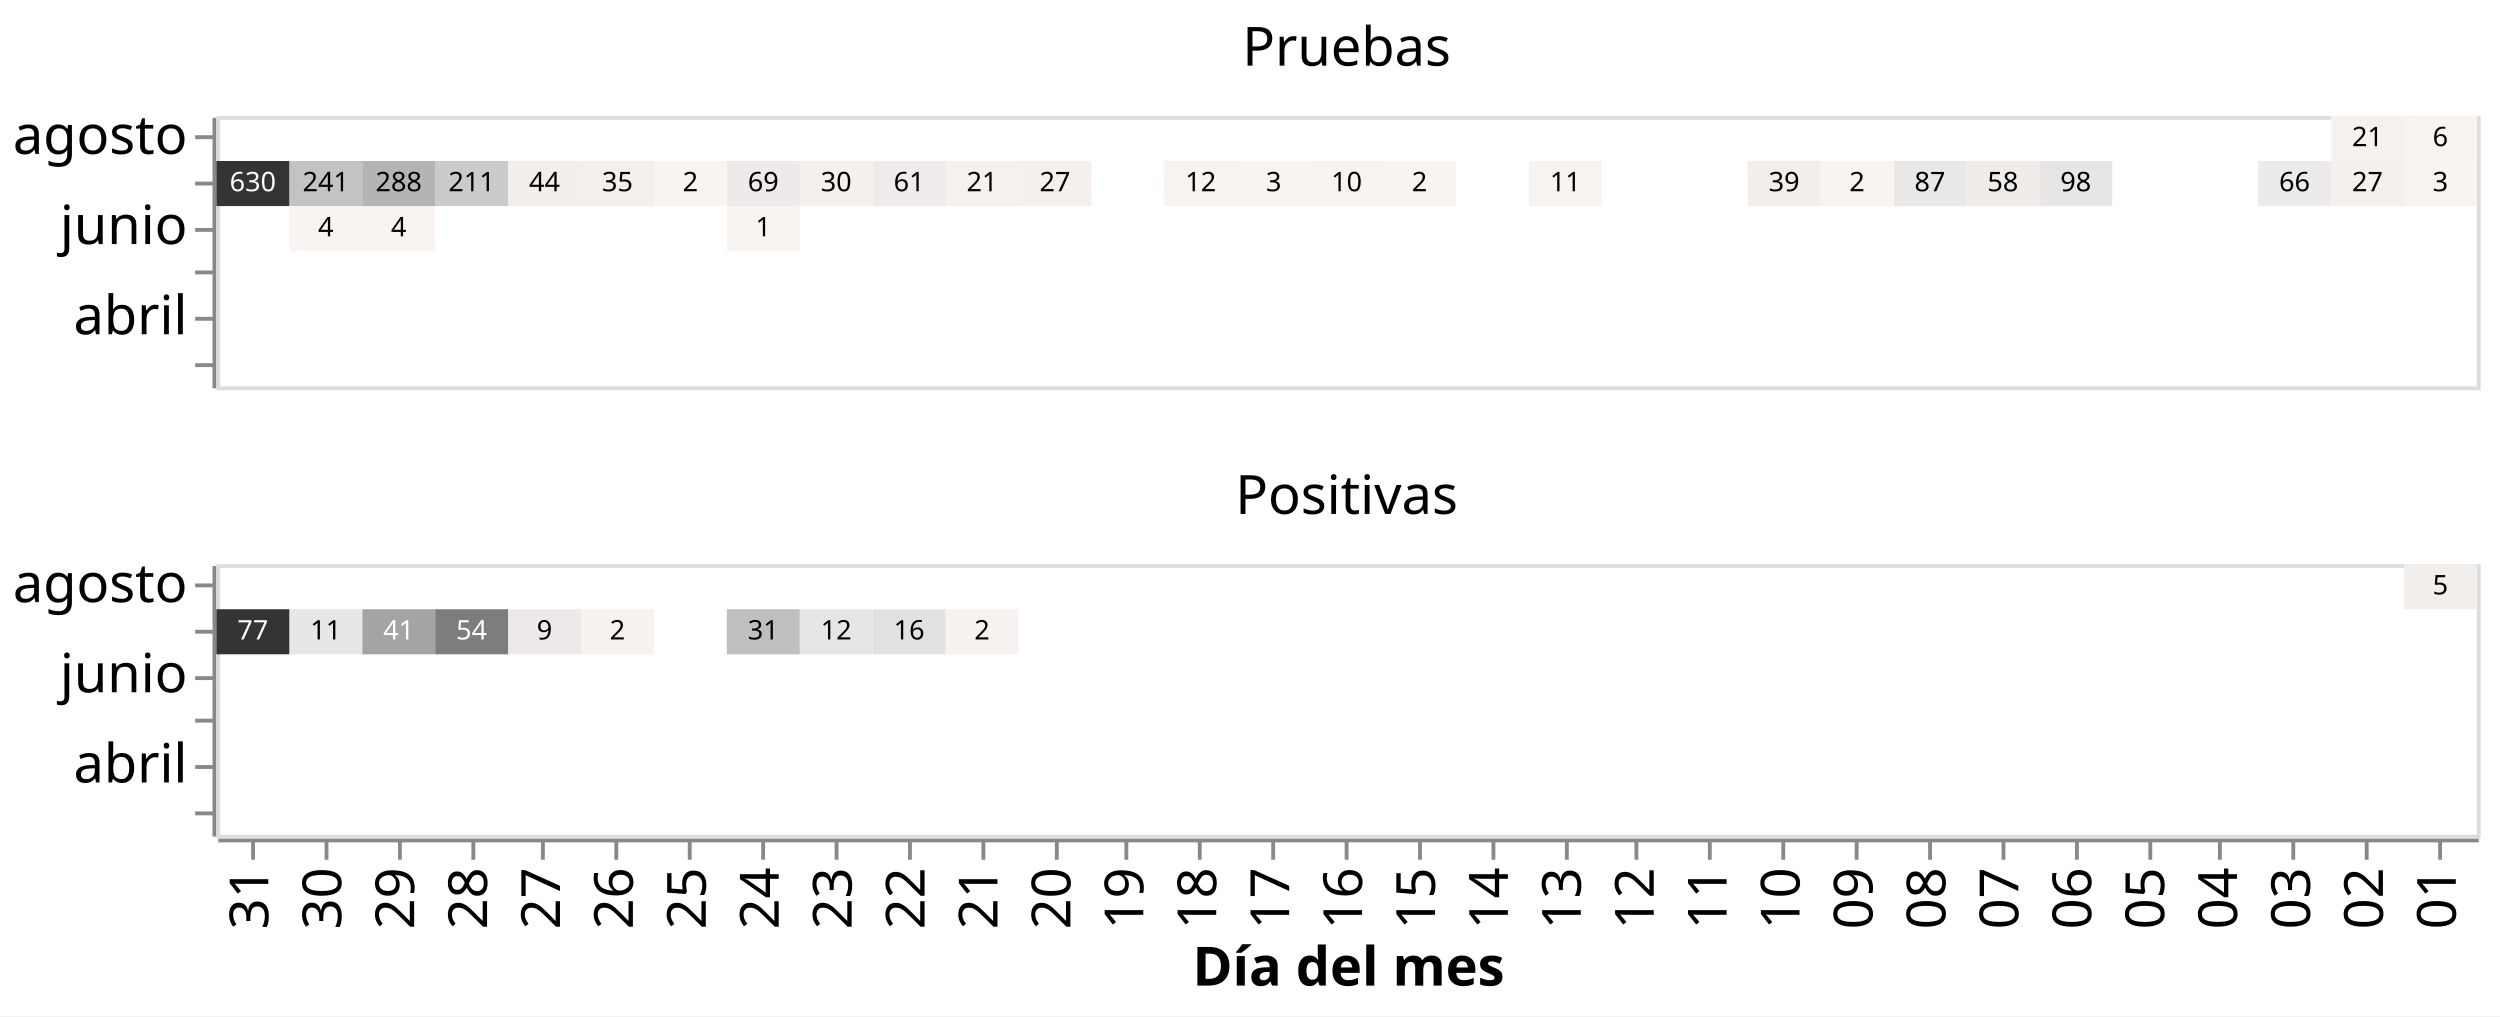
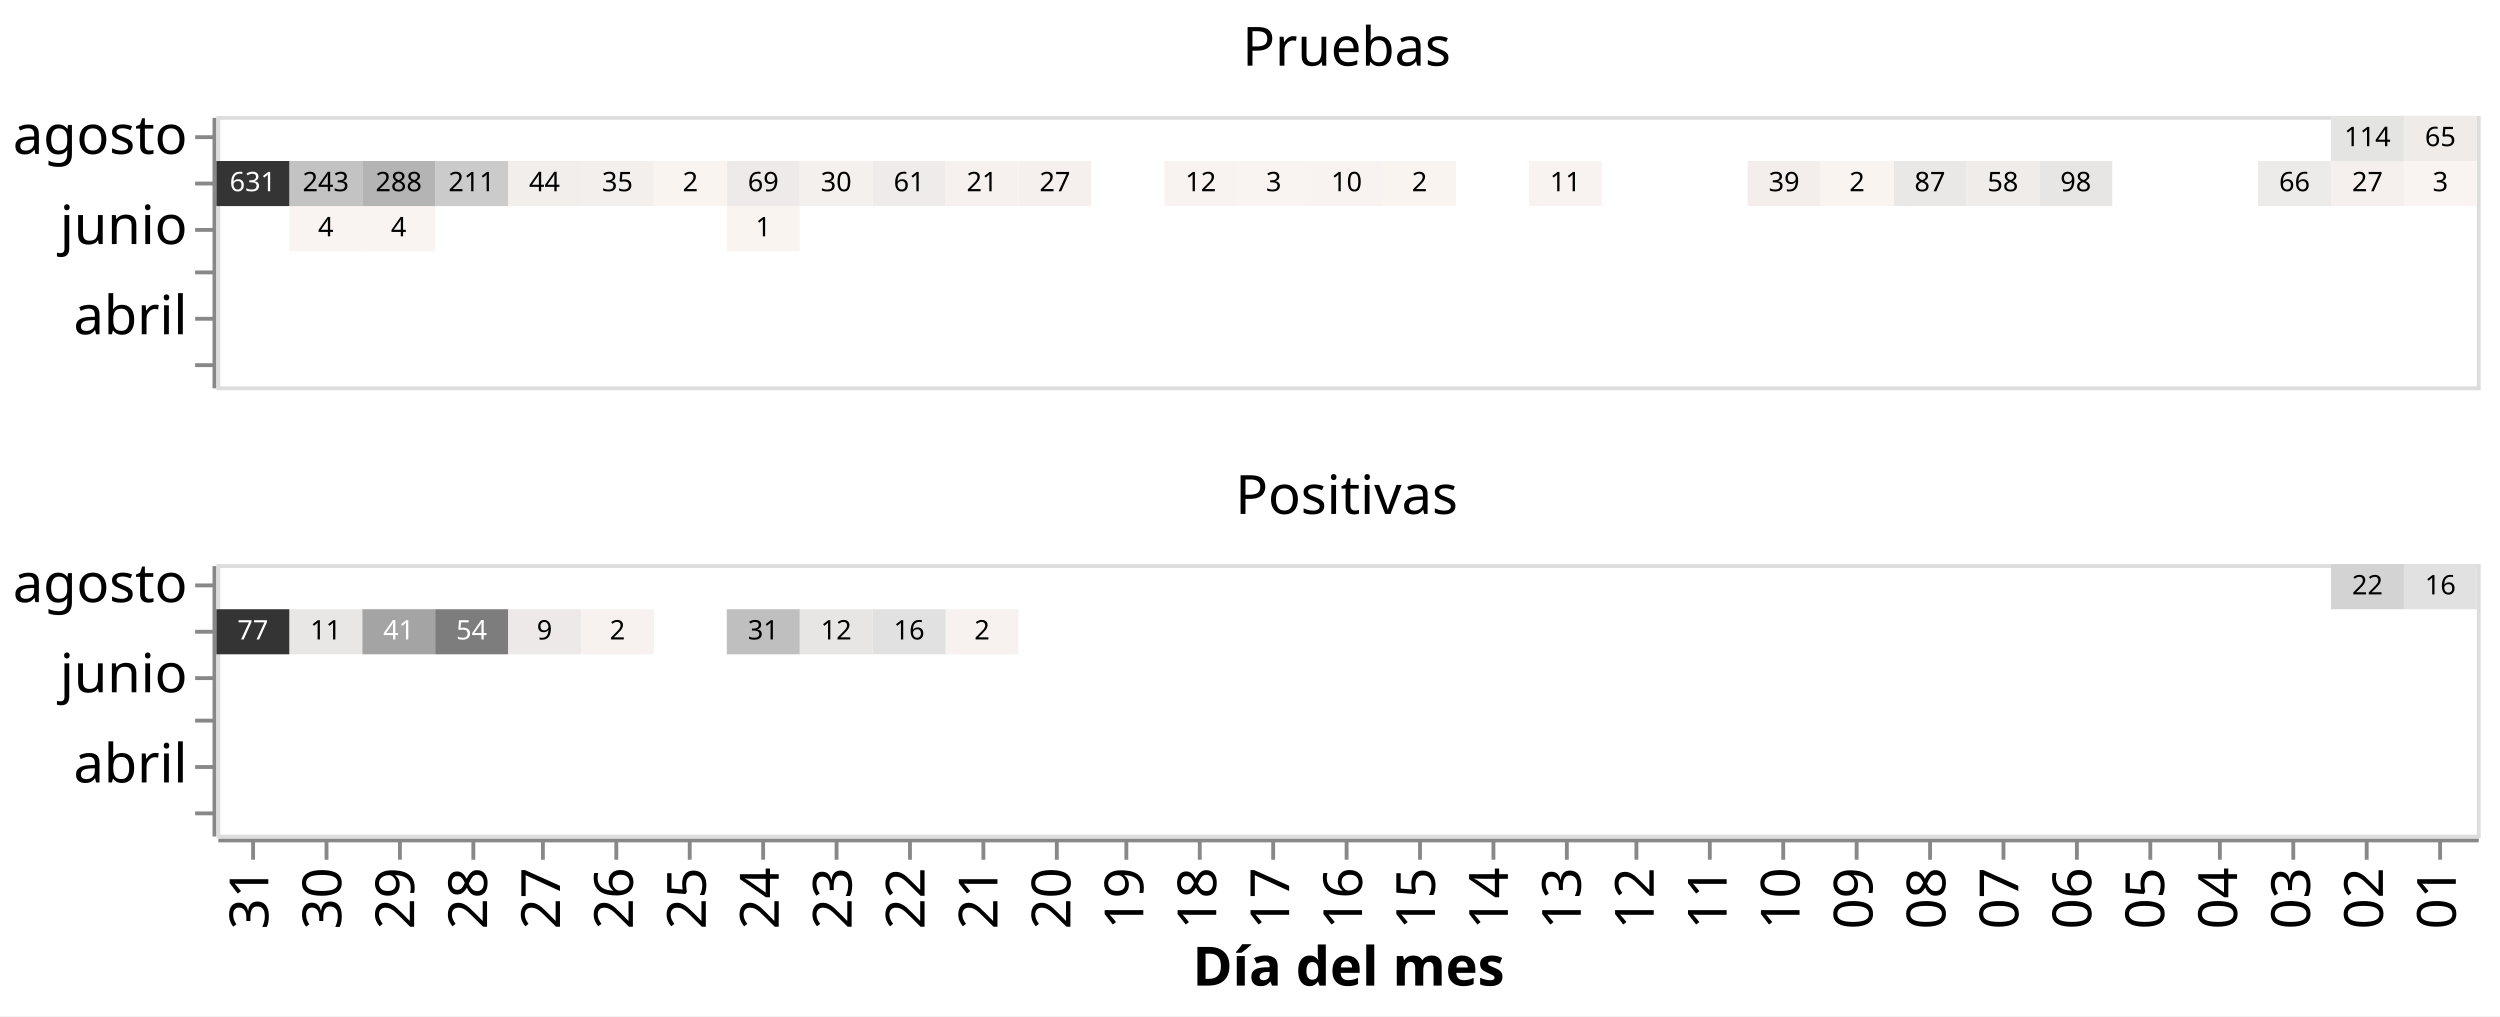
<svg xmlns="http://www.w3.org/2000/svg" class="marks" width="647" height="263" viewBox="0 0 647 263" version="1.1">
  <rect width="647" height="263" style="fill: white;" />
  <g transform="translate(56,30)">
    <g class="mark-group role-frame root">
      <g transform="translate(0,0)">
        <path class="background" d="M0,0h0v0h0Z" style="fill: none;" />
        <g>
          <g class="mark-group role-row-header row_header">
            <g transform="translate(-1,0)">
              <path class="background" d="M0,0h0v70h0Z" style="fill: none;" />
              <g>
                <g class="mark-group role-axis">
                  <g transform="translate(0.5,0.5)">
                    <path class="background" d="M0,0h0v0h0Z" style="pointer-events: none; fill: none;" />
                    <g>
                      <g class="mark-rule role-axis-tick" style="pointer-events: none;">
                        <line transform="translate(0,5)" x2="-5" y2="0" style="fill: none; stroke: #888; stroke-width: 1; opacity: 1;" />
                        <line transform="translate(0,17)" x2="-5" y2="0" style="fill: none; stroke: #888; stroke-width: 1; opacity: 1;" />
                        <line transform="translate(0,29)" x2="-5" y2="0" style="fill: none; stroke: #888; stroke-width: 1; opacity: 1;" />
                        <line transform="translate(0,40)" x2="-5" y2="0" style="fill: none; stroke: #888; stroke-width: 1; opacity: 1;" />
                        <line transform="translate(0,52)" x2="-5" y2="0" style="fill: none; stroke: #888; stroke-width: 1; opacity: 1;" />
                        <line transform="translate(0,64)" x2="-5" y2="0" style="fill: none; stroke: #888; stroke-width: 1; opacity: 1;" />
                      </g>
                      <g class="mark-text role-axis-label" style="pointer-events: none;">
                        <text text-anchor="end" transform="translate(-7,9.333333)" style="font-family: sans-serif; font-size: 14px; fill: #000; opacity: 1;">agosto</text>
                        <text text-anchor="end" transform="translate(-7,21)" style="font-family: sans-serif; font-size: 14px; fill: #000; opacity: 0;">julio</text>
                        <text text-anchor="end" transform="translate(-7,32.66667)" style="font-family: sans-serif; font-size: 14px; fill: #000; opacity: 1;">junio</text>
                        <text text-anchor="end" transform="translate(-7,44.33333)" style="font-family: sans-serif; font-size: 14px; fill: #000; opacity: 0;">mayo</text>
                        <text text-anchor="end" transform="translate(-7,56)" style="font-family: sans-serif; font-size: 14px; fill: #000; opacity: 1;">abril</text>
                        <text text-anchor="end" transform="translate(-7,67.66667)" style="font-family: sans-serif; font-size: 14px; fill: #000; opacity: 0;">marzo</text>
                      </g>
                      <g class="mark-rule role-axis-domain" style="pointer-events: none;">
                        <line transform="translate(0,0)" x2="0" y2="70" style="fill: none; stroke: #888; stroke-width: 1; opacity: 1;" />
                      </g>
                    </g>
                    <path class="foreground" d="" style="pointer-events: none; display: none; fill: none;" />
                  </g>
                </g>
              </g>
              <path class="foreground" d="" style="display: none; fill: none;" />
            </g>
            <g transform="translate(-1,116)">
              <path class="background" d="M0,0h0v70h0Z" style="fill: none;" />
              <g>
                <g class="mark-group role-axis">
                  <g transform="translate(0.5,0.5)">
                    <path class="background" d="M0,0h0v0h0Z" style="pointer-events: none; fill: none;" />
                    <g>
                      <g class="mark-rule role-axis-tick" style="pointer-events: none;">
                        <line transform="translate(0,5)" x2="-5" y2="0" style="fill: none; stroke: #888; stroke-width: 1; opacity: 1;" />
                        <line transform="translate(0,17)" x2="-5" y2="0" style="fill: none; stroke: #888; stroke-width: 1; opacity: 1;" />
                        <line transform="translate(0,29)" x2="-5" y2="0" style="fill: none; stroke: #888; stroke-width: 1; opacity: 1;" />
                        <line transform="translate(0,40)" x2="-5" y2="0" style="fill: none; stroke: #888; stroke-width: 1; opacity: 1;" />
                        <line transform="translate(0,52)" x2="-5" y2="0" style="fill: none; stroke: #888; stroke-width: 1; opacity: 1;" />
                        <line transform="translate(0,64)" x2="-5" y2="0" style="fill: none; stroke: #888; stroke-width: 1; opacity: 1;" />
                      </g>
                      <g class="mark-text role-axis-label" style="pointer-events: none;">
                        <text text-anchor="end" transform="translate(-7,9.333333)" style="font-family: sans-serif; font-size: 14px; fill: #000; opacity: 1;">agosto</text>
                        <text text-anchor="end" transform="translate(-7,21)" style="font-family: sans-serif; font-size: 14px; fill: #000; opacity: 0;">julio</text>
                        <text text-anchor="end" transform="translate(-7,32.66667)" style="font-family: sans-serif; font-size: 14px; fill: #000; opacity: 1;">junio</text>
                        <text text-anchor="end" transform="translate(-7,44.33333)" style="font-family: sans-serif; font-size: 14px; fill: #000; opacity: 0;">mayo</text>
                        <text text-anchor="end" transform="translate(-7,56)" style="font-family: sans-serif; font-size: 14px; fill: #000; opacity: 1;">abril</text>
                        <text text-anchor="end" transform="translate(-7,67.66667)" style="font-family: sans-serif; font-size: 14px; fill: #000; opacity: 0;">marzo</text>
                      </g>
                      <g class="mark-rule role-axis-domain" style="pointer-events: none;">
                        <line transform="translate(0,0)" x2="0" y2="70" style="fill: none; stroke: #888; stroke-width: 1; opacity: 1;" />
                      </g>
                    </g>
                    <path class="foreground" d="" style="pointer-events: none; display: none; fill: none;" />
                  </g>
                </g>
              </g>
              <path class="foreground" d="" style="display: none; fill: none;" />
            </g>
          </g>
          <g class="mark-group role-column-footer column_footer">
            <g transform="translate(0,187)">
              <path class="background" d="M0,0h585v0h-585Z" style="fill: none;" />
              <g>
                <g class="mark-group role-axis">
                  <g transform="translate(0.5,0.5)">
                    <path class="background" d="M0,0h0v0h0Z" style="pointer-events: none; fill: none;" />
                    <g>
                      <g class="mark-rule role-axis-tick" style="pointer-events: none;">
                        <line transform="translate(9,0)" x2="0" y2="5" style="fill: none; stroke: #888; stroke-width: 1; opacity: 1;" />
                        <line transform="translate(28,0)" x2="0" y2="5" style="fill: none; stroke: #888; stroke-width: 1; opacity: 1;" />
                        <line transform="translate(47,0)" x2="0" y2="5" style="fill: none; stroke: #888; stroke-width: 1; opacity: 1;" />
                        <line transform="translate(66,0)" x2="0" y2="5" style="fill: none; stroke: #888; stroke-width: 1; opacity: 1;" />
                        <line transform="translate(84,0)" x2="0" y2="5" style="fill: none; stroke: #888; stroke-width: 1; opacity: 1;" />
                        <line transform="translate(103,0)" x2="0" y2="5" style="fill: none; stroke: #888; stroke-width: 1; opacity: 1;" />
                        <line transform="translate(122,0)" x2="0" y2="5" style="fill: none; stroke: #888; stroke-width: 1; opacity: 1;" />
                        <line transform="translate(141,0)" x2="0" y2="5" style="fill: none; stroke: #888; stroke-width: 1; opacity: 1;" />
                        <line transform="translate(160,0)" x2="0" y2="5" style="fill: none; stroke: #888; stroke-width: 1; opacity: 1;" />
                        <line transform="translate(179,0)" x2="0" y2="5" style="fill: none; stroke: #888; stroke-width: 1; opacity: 1;" />
                        <line transform="translate(198,0)" x2="0" y2="5" style="fill: none; stroke: #888; stroke-width: 1; opacity: 1;" />
                        <line transform="translate(217,0)" x2="0" y2="5" style="fill: none; stroke: #888; stroke-width: 1; opacity: 1;" />
                        <line transform="translate(235,0)" x2="0" y2="5" style="fill: none; stroke: #888; stroke-width: 1; opacity: 1;" />
                        <line transform="translate(254,0)" x2="0" y2="5" style="fill: none; stroke: #888; stroke-width: 1; opacity: 1;" />
                        <line transform="translate(273,0)" x2="0" y2="5" style="fill: none; stroke: #888; stroke-width: 1; opacity: 1;" />
                        <line transform="translate(292,0)" x2="0" y2="5" style="fill: none; stroke: #888; stroke-width: 1; opacity: 1;" />
                        <line transform="translate(311,0)" x2="0" y2="5" style="fill: none; stroke: #888; stroke-width: 1; opacity: 1;" />
                        <line transform="translate(330,0)" x2="0" y2="5" style="fill: none; stroke: #888; stroke-width: 1; opacity: 1;" />
                        <line transform="translate(349,0)" x2="0" y2="5" style="fill: none; stroke: #888; stroke-width: 1; opacity: 1;" />
                        <line transform="translate(367,0)" x2="0" y2="5" style="fill: none; stroke: #888; stroke-width: 1; opacity: 1;" />
                        <line transform="translate(386,0)" x2="0" y2="5" style="fill: none; stroke: #888; stroke-width: 1; opacity: 1;" />
                        <line transform="translate(405,0)" x2="0" y2="5" style="fill: none; stroke: #888; stroke-width: 1; opacity: 1;" />
                        <line transform="translate(424,0)" x2="0" y2="5" style="fill: none; stroke: #888; stroke-width: 1; opacity: 1;" />
                        <line transform="translate(443,0)" x2="0" y2="5" style="fill: none; stroke: #888; stroke-width: 1; opacity: 1;" />
                        <line transform="translate(462,0)" x2="0" y2="5" style="fill: none; stroke: #888; stroke-width: 1; opacity: 1;" />
                        <line transform="translate(481,0)" x2="0" y2="5" style="fill: none; stroke: #888; stroke-width: 1; opacity: 1;" />
                        <line transform="translate(500,0)" x2="0" y2="5" style="fill: none; stroke: #888; stroke-width: 1; opacity: 1;" />
                        <line transform="translate(518,0)" x2="0" y2="5" style="fill: none; stroke: #888; stroke-width: 1; opacity: 1;" />
                        <line transform="translate(537,0)" x2="0" y2="5" style="fill: none; stroke: #888; stroke-width: 1; opacity: 1;" />
                        <line transform="translate(556,0)" x2="0" y2="5" style="fill: none; stroke: #888; stroke-width: 1; opacity: 1;" />
                        <line transform="translate(575,0)" x2="0" y2="5" style="fill: none; stroke: #888; stroke-width: 1; opacity: 1;" />
                      </g>
                      <g class="mark-text role-axis-label" style="pointer-events: none;">
                        <text text-anchor="end" transform="translate(8.935484,7) rotate(270) translate(0,4)" style="font-family: sans-serif; font-size: 14px; fill: #000; opacity: 1;">31</text>
                        <text text-anchor="end" transform="translate(27.80645,7) rotate(270) translate(0,4)" style="font-family: sans-serif; font-size: 14px; fill: #000; opacity: 1;">30</text>
                        <text text-anchor="end" transform="translate(46.67742,7) rotate(270) translate(0,4)" style="font-family: sans-serif; font-size: 14px; fill: #000; opacity: 1;">29</text>
                        <text text-anchor="end" transform="translate(65.54839,7) rotate(270) translate(0,4)" style="font-family: sans-serif; font-size: 14px; fill: #000; opacity: 1;">28</text>
                        <text text-anchor="end" transform="translate(84.41935,7) rotate(270) translate(0,4)" style="font-family: sans-serif; font-size: 14px; fill: #000; opacity: 1;">27</text>
                        <text text-anchor="end" transform="translate(103.2903,7) rotate(270) translate(0,4)" style="font-family: sans-serif; font-size: 14px; fill: #000; opacity: 1;">26</text>
                        <text text-anchor="end" transform="translate(122.1613,7) rotate(270) translate(0,4)" style="font-family: sans-serif; font-size: 14px; fill: #000; opacity: 1;">25</text>
                        <text text-anchor="end" transform="translate(141.0323,7) rotate(270) translate(0,4)" style="font-family: sans-serif; font-size: 14px; fill: #000; opacity: 1;">24</text>
                        <text text-anchor="end" transform="translate(159.9032,7) rotate(270) translate(0,4)" style="font-family: sans-serif; font-size: 14px; fill: #000; opacity: 1;">23</text>
                        <text text-anchor="end" transform="translate(178.7742,7) rotate(270) translate(0,4)" style="font-family: sans-serif; font-size: 14px; fill: #000; opacity: 1;">22</text>
                        <text text-anchor="end" transform="translate(197.6452,7) rotate(270) translate(0,4)" style="font-family: sans-serif; font-size: 14px; fill: #000; opacity: 1;">21</text>
                        <text text-anchor="end" transform="translate(216.5161,7) rotate(270) translate(0,4)" style="font-family: sans-serif; font-size: 14px; fill: #000; opacity: 1;">20</text>
                        <text text-anchor="end" transform="translate(235.3871,7) rotate(270) translate(0,4)" style="font-family: sans-serif; font-size: 14px; fill: #000; opacity: 1;">19</text>
                        <text text-anchor="end" transform="translate(254.2581,7) rotate(270) translate(0,4)" style="font-family: sans-serif; font-size: 14px; fill: #000; opacity: 1;">18</text>
                        <text text-anchor="end" transform="translate(273.129,7) rotate(270) translate(0,4)" style="font-family: sans-serif; font-size: 14px; fill: #000; opacity: 1;">17</text>
                        <text text-anchor="end" transform="translate(292,7) rotate(270) translate(0,4)" style="font-family: sans-serif; font-size: 14px; fill: #000; opacity: 1;">16</text>
                        <text text-anchor="end" transform="translate(310.871,7) rotate(270) translate(0,4)" style="font-family: sans-serif; font-size: 14px; fill: #000; opacity: 1;">15</text>
                        <text text-anchor="end" transform="translate(329.7419,7) rotate(270) translate(0,4)" style="font-family: sans-serif; font-size: 14px; fill: #000; opacity: 1;">14</text>
                        <text text-anchor="end" transform="translate(348.6129,7) rotate(270) translate(0,4)" style="font-family: sans-serif; font-size: 14px; fill: #000; opacity: 1;">13</text>
                        <text text-anchor="end" transform="translate(367.4839,7) rotate(270) translate(0,4)" style="font-family: sans-serif; font-size: 14px; fill: #000; opacity: 1;">12</text>
                        <text text-anchor="end" transform="translate(386.3548,7) rotate(270) translate(0,4)" style="font-family: sans-serif; font-size: 14px; fill: #000; opacity: 1;">11</text>
                        <text text-anchor="end" transform="translate(405.2258,7) rotate(270) translate(0,4)" style="font-family: sans-serif; font-size: 14px; fill: #000; opacity: 1;">10</text>
                        <text text-anchor="end" transform="translate(424.0968,7) rotate(270) translate(0,4)" style="font-family: sans-serif; font-size: 14px; fill: #000; opacity: 1;">09</text>
                        <text text-anchor="end" transform="translate(442.9677,7) rotate(270) translate(0,4)" style="font-family: sans-serif; font-size: 14px; fill: #000; opacity: 1;">08</text>
                        <text text-anchor="end" transform="translate(461.8387,7) rotate(270) translate(0,4)" style="font-family: sans-serif; font-size: 14px; fill: #000; opacity: 1;">07</text>
                        <text text-anchor="end" transform="translate(480.7097,7) rotate(270) translate(0,4)" style="font-family: sans-serif; font-size: 14px; fill: #000; opacity: 1;">06</text>
                        <text text-anchor="end" transform="translate(499.5806,7) rotate(270) translate(0,4)" style="font-family: sans-serif; font-size: 14px; fill: #000; opacity: 1;">05</text>
                        <text text-anchor="end" transform="translate(518.4516,7) rotate(270) translate(0,4)" style="font-family: sans-serif; font-size: 14px; fill: #000; opacity: 1;">04</text>
                        <text text-anchor="end" transform="translate(537.3226,7) rotate(270) translate(0,4)" style="font-family: sans-serif; font-size: 14px; fill: #000; opacity: 1;">03</text>
                        <text text-anchor="end" transform="translate(556.1935,7) rotate(270) translate(0,4)" style="font-family: sans-serif; font-size: 14px; fill: #000; opacity: 1;">02</text>
                        <text text-anchor="end" transform="translate(575.0645,7) rotate(270) translate(0,4)" style="font-family: sans-serif; font-size: 14px; fill: #000; opacity: 1;">01</text>
                      </g>
                      <g class="mark-rule role-axis-domain" style="pointer-events: none;">
                        <line transform="translate(0,0)" x2="585" y2="0" style="fill: none; stroke: #888; stroke-width: 1; opacity: 1;" />
                      </g>
                      <g class="mark-text role-axis-title" style="pointer-events: none;">
                        <text text-anchor="middle" transform="translate(292.5,37.57227)" style="font-family: sans-serif; font-size: 14px; font-weight: bold; fill: #000; opacity: 1;">Día del mes</text>
                      </g>
                    </g>
                    <path class="foreground" d="" style="pointer-events: none; display: none; fill: none;" />
                  </g>
                </g>
              </g>
              <path class="foreground" d="" style="display: none; fill: none;" />
            </g>
          </g>
          <g class="mark-group role-scope cell">
            <g transform="translate(0,0)">
              <path class="background" d="M0.5,0.5h585v70h-585Z" style="fill: none; stroke: #ddd;" />
              <g>
                <g class="mark-rect role-mark child_layer_0_marks">
                  <path d="M132.097,23.333h18.871v11.667h-18.871Z" style="fill: rgb(250, 244, 241);" />
                  <path d="M37.742,23.333h18.871v11.667h-18.871Z" style="fill: rgb(249, 243, 241);" />
                  <path d="M18.871,23.333h18.871v11.667h-18.871Z" style="fill: rgb(249, 243, 241);" />
                  <path d="M566.129,11.667h18.871v11.667h-18.871Z" style="fill: rgb(249, 244, 241);" />
                  <path d="M547.258,11.667h18.871v11.667h-18.871Z" style="fill: rgb(245, 240, 238);" />
                  <path d="M528.387,11.667h18.871v11.667h-18.871Z" style="fill: rgb(237, 235, 233);" />
                  <path d="M471.774,11.667h18.871v11.667h-18.871Z" style="fill: rgb(231, 230, 229);" />
                  <path d="M452.903,11.667h18.871v11.667h-18.871Z" style="fill: rgb(239, 236, 234);" />
                  <path d="M434.032,11.667h18.871v11.667h-18.871Z" style="fill: rgb(233, 232, 231);" />
                  <path d="M415.161,11.667h18.871v11.667h-18.871Z" style="fill: rgb(250, 244, 241);" />
                  <path d="M396.29,11.667h18.871v11.667h-18.871Z" style="fill: rgb(243, 238, 236);" />
                  <path d="M339.677,11.667h18.871v11.667h-18.871Z" style="fill: rgb(248, 242, 240);" />
                  <path d="M301.935,11.667h18.871v11.667h-18.871Z" style="fill: rgb(250, 244, 241);" />
                  <path d="M283.065,11.667h18.871v11.667h-18.871Z" style="fill: rgb(248, 243, 240);" />
                  <path d="M264.194,11.667h18.871v11.667h-18.871Z" style="fill: rgb(249, 244, 241);" />
                  <path d="M245.323,11.667h18.871v11.667h-18.871Z" style="fill: rgb(248, 242, 240);" />
                  <path d="M207.581,11.667h18.871v11.667h-18.871Z" style="fill: rgb(245, 240, 238);" />
                  <path d="M188.71,11.667h18.871v11.667h-18.871Z" style="fill: rgb(246, 241, 239);" />
                  <path d="M169.839,11.667h18.871v11.667h-18.871Z" style="fill: rgb(238, 235, 234);" />
                  <path d="M150.968,11.667h18.871v11.667h-18.871Z" style="fill: rgb(244, 240, 237);" />
                  <path d="M132.097,11.667h18.871v11.667h-18.871Z" style="fill: rgb(237, 234, 233);" />
                  <path d="M113.226,11.667h18.871v11.667h-18.871Z" style="fill: rgb(250, 244, 241);" />
                  <path d="M94.355,11.667h18.871v11.667h-18.871Z" style="fill: rgb(243, 239, 237);" />
                  <path d="M75.484,11.667h18.871v11.667h-18.871Z" style="fill: rgb(242, 238, 236);" />
                  <path d="M56.613,11.667h18.871v11.667h-18.871Z" style="fill: rgb(203, 203, 203);" />
                  <path d="M37.742,11.667h18.871v11.667h-18.871Z" style="fill: rgb(180, 180, 180);" />
                  <path d="M18.871,11.667h18.871v11.667h-18.871Z" style="fill: rgb(195, 195, 195);" />
                  <path d="M0,11.667h18.871v11.667h-18.871Z" style="fill: rgb(52, 52, 52);" />
-                   <path d="M566.129,0h18.871v11.667h-18.871Z" style="fill: rgb(249, 243, 240);" />
-                   <path d="M547.258,0h18.871v11.667h-18.871Z" style="fill: rgb(246, 241, 239);" />
+                   <path d="M566.129,0h18.871v11.667h-18.871Z" style="fill: rgb(238, 235, 233);" />
+                   <path d="M547.258,0h18.871v11.667h-18.871Z" style="fill: rgb(228, 228, 227);" />
                </g>
                <g class="mark-text role-mark child_layer_1_marks">
                  <text text-anchor="middle" transform="translate(141.5323,31.16667)" style="font-family: sans-serif; font-size: 7px; fill: black;">1</text>
                  <text text-anchor="middle" transform="translate(47.17742,31.16667)" style="font-family: sans-serif; font-size: 7px; fill: black;">4</text>
                  <text text-anchor="middle" transform="translate(28.30645,31.16667)" style="font-family: sans-serif; font-size: 7px; fill: black;">4</text>
                  <text text-anchor="middle" transform="translate(575.5645,19.5)" style="font-family: sans-serif; font-size: 7px; fill: black;">3</text>
                  <text text-anchor="middle" transform="translate(556.6935,19.5)" style="font-family: sans-serif; font-size: 7px; fill: black;">27</text>
                  <text text-anchor="middle" transform="translate(537.8226,19.5)" style="font-family: sans-serif; font-size: 7px; fill: black;">66</text>
                  <text text-anchor="middle" transform="translate(481.2097,19.5)" style="font-family: sans-serif; font-size: 7px; fill: black;">98</text>
                  <text text-anchor="middle" transform="translate(462.3387,19.5)" style="font-family: sans-serif; font-size: 7px; fill: black;">58</text>
                  <text text-anchor="middle" transform="translate(443.4677,19.5)" style="font-family: sans-serif; font-size: 7px; fill: black;">87</text>
                  <text text-anchor="middle" transform="translate(424.5968,19.5)" style="font-family: sans-serif; font-size: 7px; fill: black;">2</text>
                  <text text-anchor="middle" transform="translate(405.7258,19.5)" style="font-family: sans-serif; font-size: 7px; fill: black;">39</text>
                  <text text-anchor="middle" transform="translate(349.1129,19.5)" style="font-family: sans-serif; font-size: 7px; fill: black;">11</text>
                  <text text-anchor="middle" transform="translate(311.371,19.5)" style="font-family: sans-serif; font-size: 7px; fill: black;">2</text>
                  <text text-anchor="middle" transform="translate(292.5,19.5)" style="font-family: sans-serif; font-size: 7px; fill: black;">10</text>
                  <text text-anchor="middle" transform="translate(273.629,19.5)" style="font-family: sans-serif; font-size: 7px; fill: black;">3</text>
                  <text text-anchor="middle" transform="translate(254.7581,19.5)" style="font-family: sans-serif; font-size: 7px; fill: black;">12</text>
                  <text text-anchor="middle" transform="translate(217.0161,19.5)" style="font-family: sans-serif; font-size: 7px; fill: black;">27</text>
                  <text text-anchor="middle" transform="translate(198.1452,19.5)" style="font-family: sans-serif; font-size: 7px; fill: black;">21</text>
                  <text text-anchor="middle" transform="translate(179.2742,19.5)" style="font-family: sans-serif; font-size: 7px; fill: black;">61</text>
                  <text text-anchor="middle" transform="translate(160.4032,19.5)" style="font-family: sans-serif; font-size: 7px; fill: black;">30</text>
                  <text text-anchor="middle" transform="translate(141.5323,19.5)" style="font-family: sans-serif; font-size: 7px; fill: black;">69</text>
                  <text text-anchor="middle" transform="translate(122.6613,19.5)" style="font-family: sans-serif; font-size: 7px; fill: black;">2</text>
                  <text text-anchor="middle" transform="translate(103.7903,19.5)" style="font-family: sans-serif; font-size: 7px; fill: black;">35</text>
                  <text text-anchor="middle" transform="translate(84.91935,19.5)" style="font-family: sans-serif; font-size: 7px; fill: black;">44</text>
                  <text text-anchor="middle" transform="translate(66.04839,19.5)" style="font-family: sans-serif; font-size: 7px; fill: black;">211</text>
                  <text text-anchor="middle" transform="translate(47.17742,19.5)" style="font-family: sans-serif; font-size: 7px; fill: black;">288</text>
-                   <text text-anchor="middle" transform="translate(28.30645,19.5)" style="font-family: sans-serif; font-size: 7px; fill: black;">241</text>
-                   <text text-anchor="middle" transform="translate(9.435484,19.5)" style="font-family: sans-serif; font-size: 7px; fill: white;">630</text>
-                   <text text-anchor="middle" transform="translate(575.5645,7.833333)" style="font-family: sans-serif; font-size: 7px; fill: black;">6</text>
-                   <text text-anchor="middle" transform="translate(556.6935,7.833333)" style="font-family: sans-serif; font-size: 7px; fill: black;">21</text>
+                   <text text-anchor="middle" transform="translate(28.30645,19.5)" style="font-family: sans-serif; font-size: 7px; fill: black;">243</text>
+                   <text text-anchor="middle" transform="translate(9.435484,19.5)" style="font-family: sans-serif; font-size: 7px; fill: white;">631</text>
+                   <text text-anchor="middle" transform="translate(575.5645,7.833333)" style="font-family: sans-serif; font-size: 7px; fill: black;">65</text>
+                   <text text-anchor="middle" transform="translate(556.6935,7.833333)" style="font-family: sans-serif; font-size: 7px; fill: black;">114</text>
                </g>
                <g class="mark-group role-title">
                  <g transform="translate(292.5,-24)">
                    <path class="background" d="M0,0h0v0h0Z" style="pointer-events: none; fill: none;" />
                    <g>
                      <g class="mark-text role-title-text" style="pointer-events: none;">
                        <text text-anchor="middle" transform="translate(0,11)" style="font-family: sans-serif; font-size: 14px; fill: #000; opacity: 1;">Pruebas</text>
                      </g>
                    </g>
                    <path class="foreground" d="" style="pointer-events: none; display: none; fill: none;" />
                  </g>
                </g>
              </g>
              <path class="foreground" d="" style="display: none; fill: none;" />
            </g>
            <g transform="translate(0,116)">
              <path class="background" d="M0.5,0.5h585v70h-585Z" style="fill: none; stroke: #ddd;" />
              <g>
                <g class="mark-rect role-mark child_layer_0_marks">
                  <path d="M188.71,11.667h18.871v11.667h-18.871Z" style="fill: rgb(247, 242, 239);" />
                  <path d="M169.839,11.667h18.871v11.667h-18.871Z" style="fill: rgb(225, 225, 225);" />
                  <path d="M150.968,11.667h18.871v11.667h-18.871Z" style="fill: rgb(231, 230, 229);" />
                  <path d="M132.097,11.667h18.871v11.667h-18.871Z" style="fill: rgb(191, 191, 191);" />
                  <path d="M94.355,11.667h18.871v11.667h-18.871Z" style="fill: rgb(247, 242, 239);" />
                  <path d="M75.484,11.667h18.871v11.667h-18.871Z" style="fill: rgb(236, 233, 232);" />
                  <path d="M56.613,11.667h18.871v11.667h-18.871Z" style="fill: rgb(125, 125, 125);" />
                  <path d="M37.742,11.667h18.871v11.667h-18.871Z" style="fill: rgb(164, 164, 164);" />
                  <path d="M18.871,11.667h18.871v11.667h-18.871Z" style="fill: rgb(233, 231, 230);" />
                  <path d="M0,11.667h18.871v11.667h-18.871Z" style="fill: rgb(52, 52, 52);" />
-                   <path d="M566.129,0h18.871v11.667h-18.871Z" style="fill: rgb(242, 238, 236);" />
+                   <path d="M566.129,0h18.871v11.667h-18.871Z" style="fill: rgb(225, 225, 225);" />
+                   <path d="M547.258,0h18.871v11.667h-18.871Z" style="fill: rgb(211, 211, 211);" />
                </g>
                <g class="mark-text role-mark child_layer_1_marks">
                  <text text-anchor="middle" transform="translate(198.1452,19.5)" style="font-family: sans-serif; font-size: 7px; fill: black;">2</text>
                  <text text-anchor="middle" transform="translate(179.2742,19.5)" style="font-family: sans-serif; font-size: 7px; fill: black;">16</text>
                  <text text-anchor="middle" transform="translate(160.4032,19.5)" style="font-family: sans-serif; font-size: 7px; fill: black;">12</text>
                  <text text-anchor="middle" transform="translate(141.5323,19.5)" style="font-family: sans-serif; font-size: 7px; fill: black;">31</text>
                  <text text-anchor="middle" transform="translate(103.7903,19.5)" style="font-family: sans-serif; font-size: 7px; fill: black;">2</text>
                  <text text-anchor="middle" transform="translate(84.91935,19.5)" style="font-family: sans-serif; font-size: 7px; fill: black;">9</text>
                  <text text-anchor="middle" transform="translate(66.04839,19.5)" style="font-family: sans-serif; font-size: 7px; fill: white;">54</text>
                  <text text-anchor="middle" transform="translate(47.17742,19.5)" style="font-family: sans-serif; font-size: 7px; fill: white;">41</text>
                  <text text-anchor="middle" transform="translate(28.30645,19.5)" style="font-family: sans-serif; font-size: 7px; fill: black;">11</text>
                  <text text-anchor="middle" transform="translate(9.435484,19.5)" style="font-family: sans-serif; font-size: 7px; fill: white;">77</text>
-                   <text text-anchor="middle" transform="translate(575.5645,7.833333)" style="font-family: sans-serif; font-size: 7px; fill: black;">5</text>
+                   <text text-anchor="middle" transform="translate(575.5645,7.833333)" style="font-family: sans-serif; font-size: 7px; fill: black;">16</text>
+                   <text text-anchor="middle" transform="translate(556.6935,7.833333)" style="font-family: sans-serif; font-size: 7px; fill: black;">22</text>
                </g>
                <g class="mark-group role-title">
                  <g transform="translate(292.5,-24)">
                    <path class="background" d="M0,0h0v0h0Z" style="pointer-events: none; fill: none;" />
                    <g>
                      <g class="mark-text role-title-text" style="pointer-events: none;">
                        <text text-anchor="middle" transform="translate(0,11)" style="font-family: sans-serif; font-size: 14px; fill: #000; opacity: 1;">Positivas</text>
                      </g>
                    </g>
                    <path class="foreground" d="" style="pointer-events: none; display: none; fill: none;" />
                  </g>
                </g>
              </g>
              <path class="foreground" d="" style="display: none; fill: none;" />
            </g>
          </g>
        </g>
        <path class="foreground" d="" style="display: none; fill: none;" />
      </g>
    </g>
  </g>
</svg>
